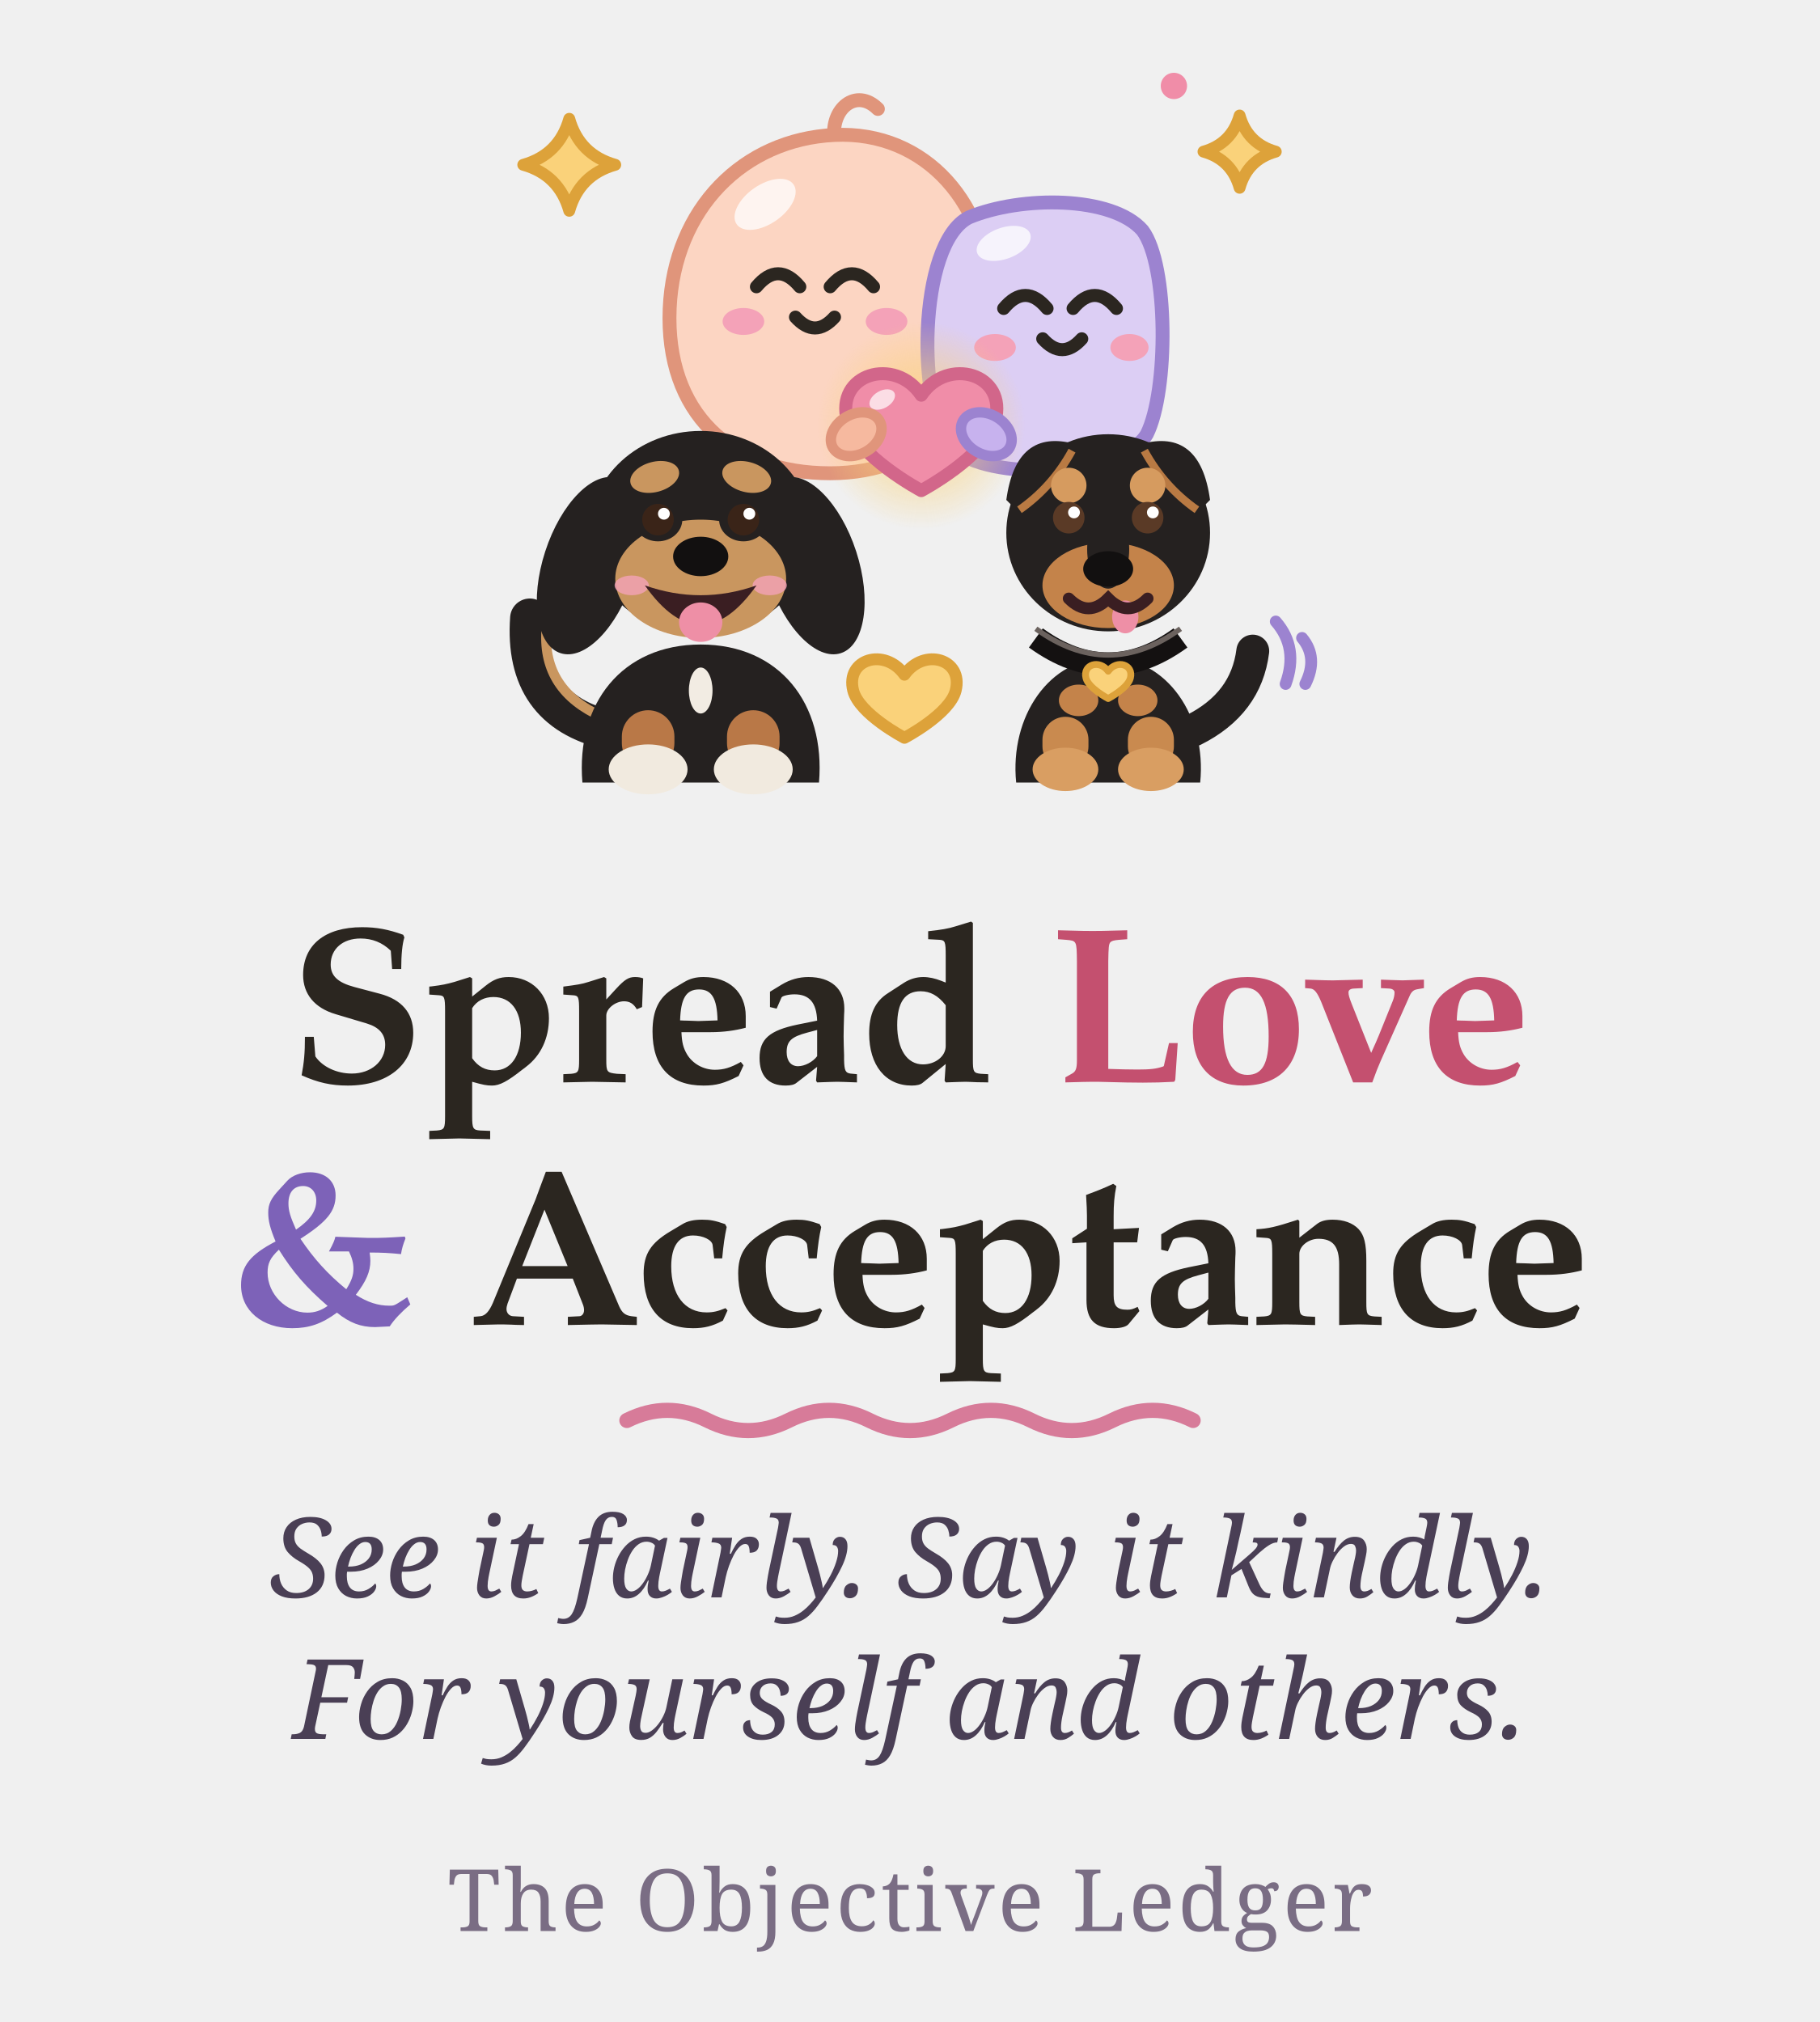
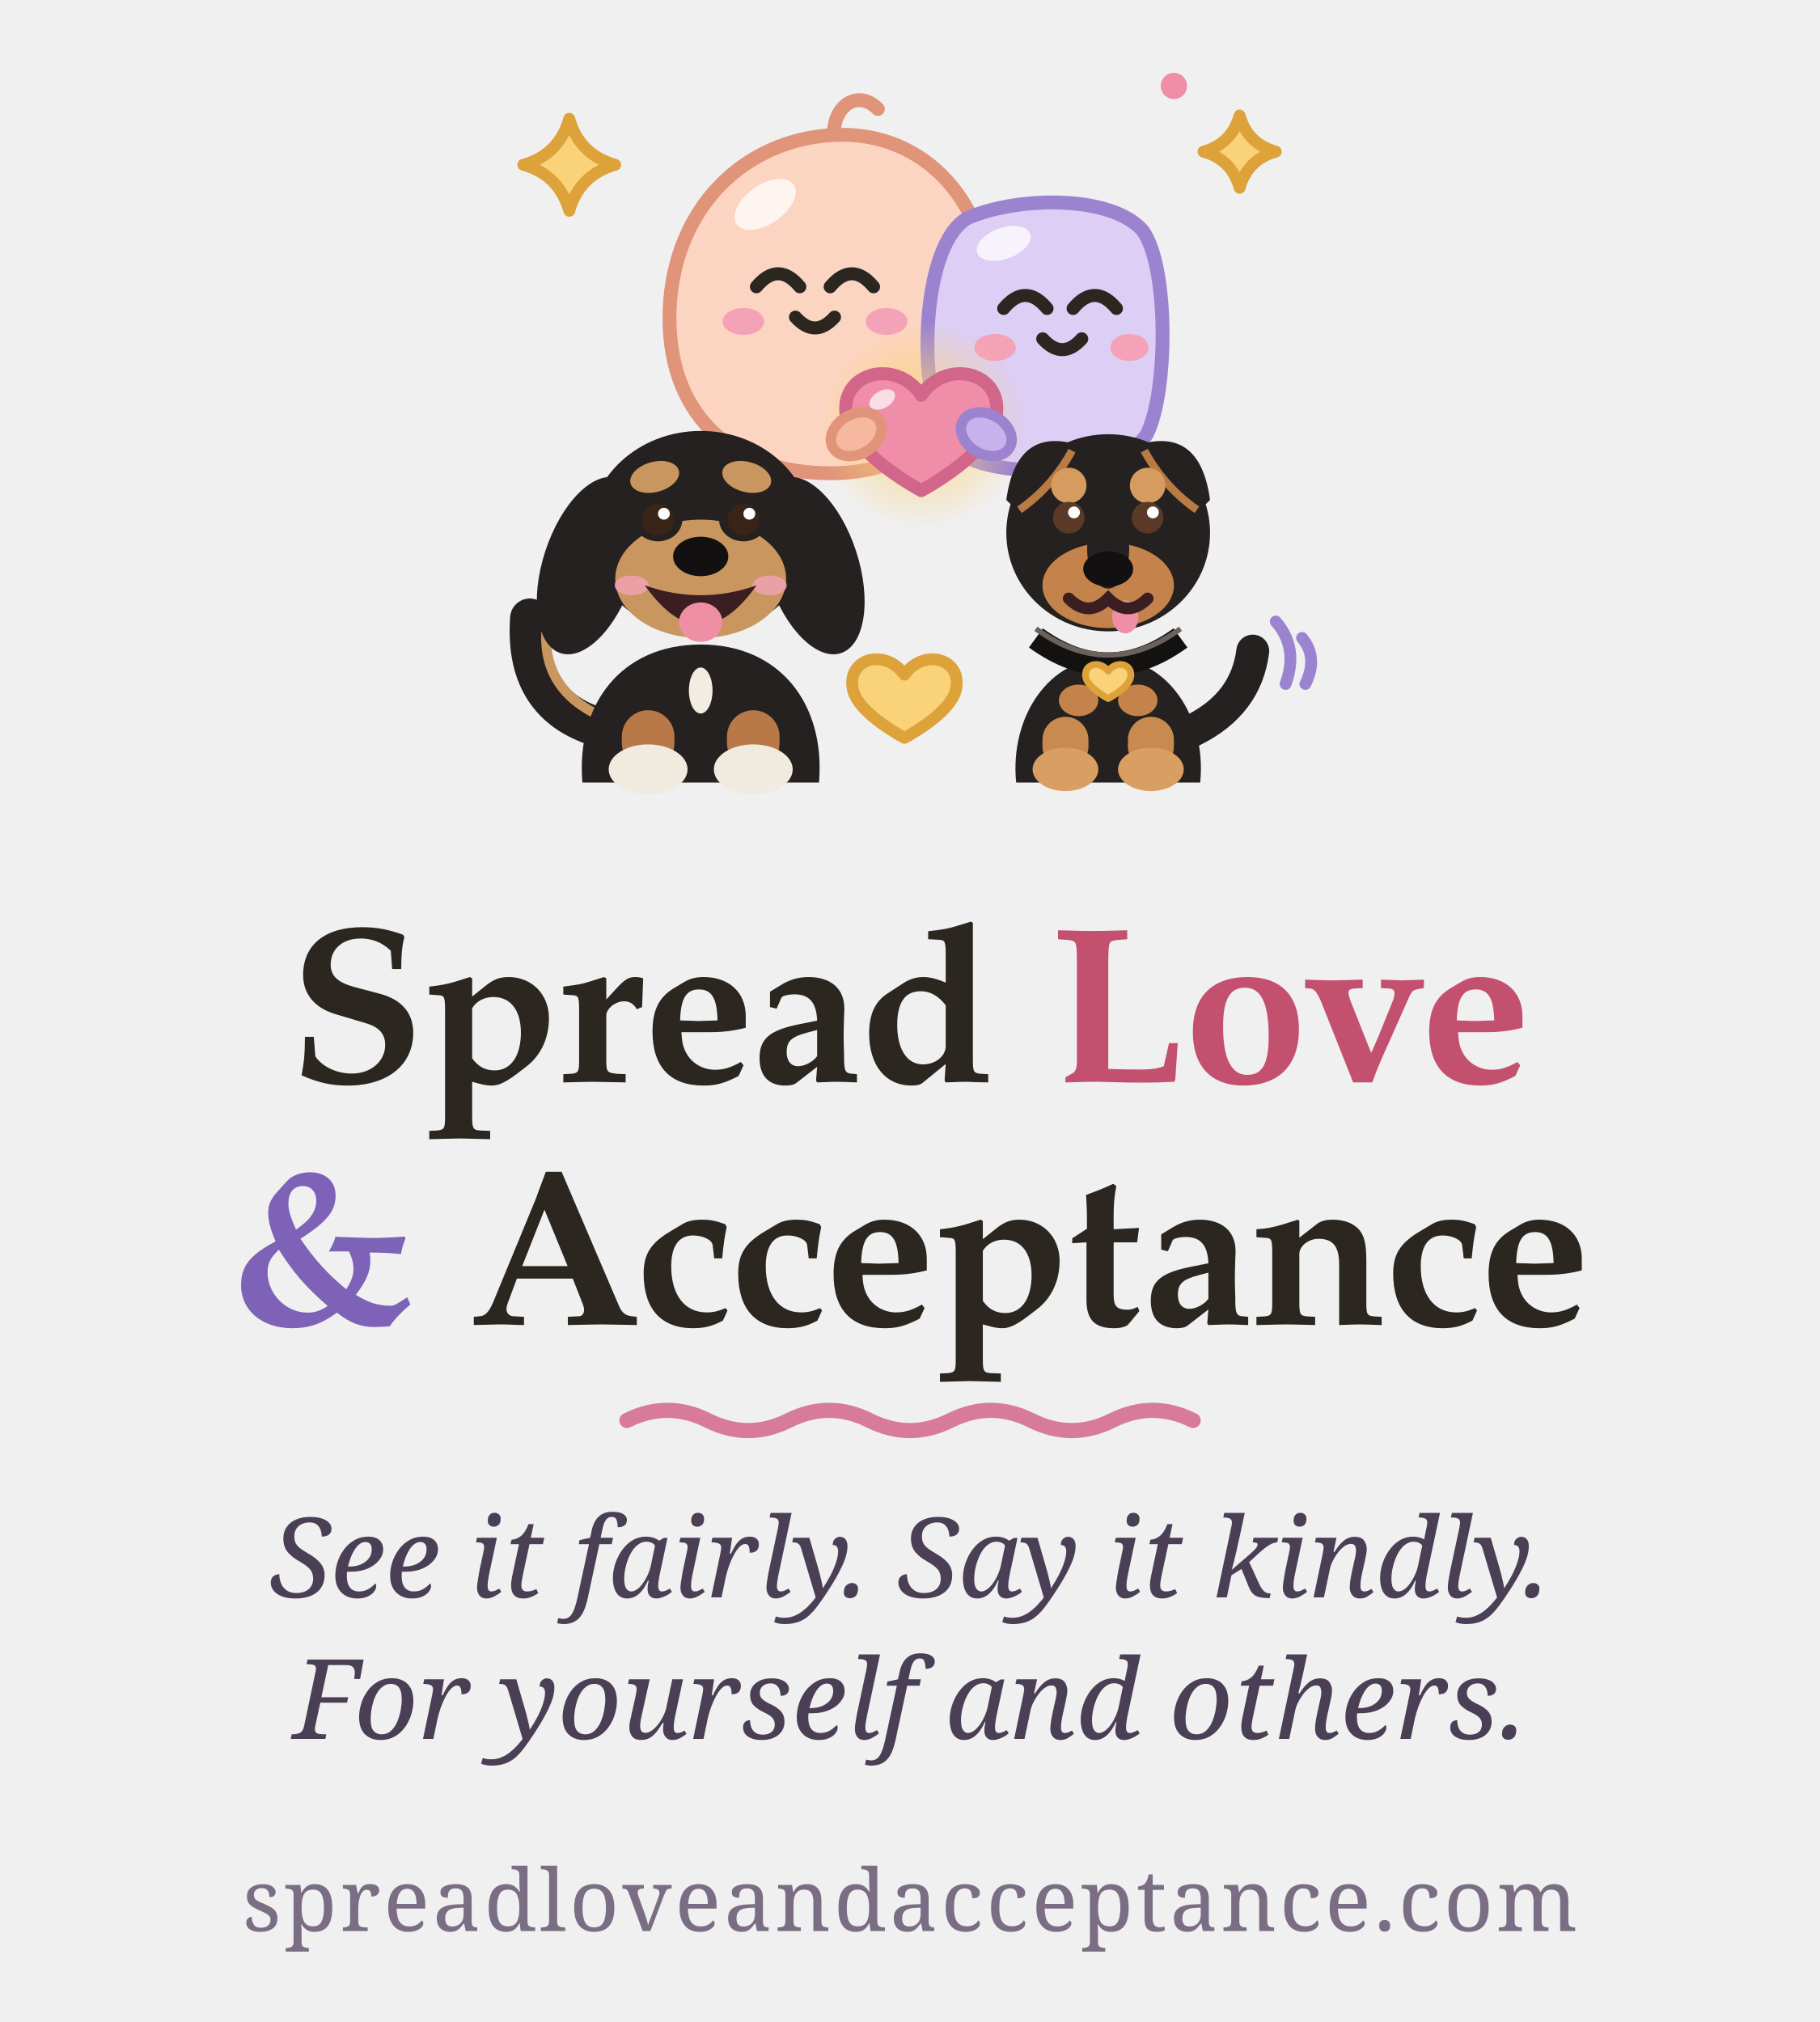
<svg xmlns="http://www.w3.org/2000/svg" viewBox="0 0 360 400" width="360" height="400" role="img" aria-labelledby="t">
  <style>.k{fill:#252120}.i{fill:none;stroke:#2B2620;stroke-width:3;stroke-linecap:round;stroke-linejoin:round}.c{fill:#F4A2B8}.w{fill:#fff}.t{fill:#C9965F}.s{fill:#C4834A}.n{fill:#121010}.m{fill:#3A1E22}.p{fill:#EE8FA6}.e{fill:#3A2418}.g{fill:#FAD27A;stroke:#DDA23A;stroke-linejoin:round}</style>
  <g transform="translate(97 4) scale(1.3)">
    <defs>
      <radialGradient id="gl">
        <stop offset="0" stop-color="#FAD27A" stop-opacity=".9" />
        <stop offset=".55" stop-color="#FAD27A" stop-opacity=".45" />
        <stop offset="1" stop-color="#FAD27A" stop-opacity="0" />
      </radialGradient>
    </defs>
    <g transform="translate(22 -3) scale(.66)">
      <path d="M46 32c-1-7 5-12 10-7" fill="none" stroke="#E0957B" stroke-width="3.2" stroke-linecap="round" />
      <path d="M46 31C67 30 82 47 82 70C82 94 67 109 45 109C22 109 7 95 8 71C9 48 25 32 46 31Z" fill="#FCD5C2" stroke="#E0957B" stroke-width="3.2" />
      <ellipse cx="30" cy="47" rx="8" ry="4.5" transform="rotate(-35 30 47)" class="w" opacity=".75" />
      <path d="M77 50C89 45 110 45 117 53C123 61 123 90 118 100C112 110 81 111 73 103C65 95 65 56 77 50Z" fill="#DCCEF4" stroke="#9C83D0" stroke-width="3.2" />
      <ellipse cx="85" cy="56" rx="6.5" ry="3.6" transform="rotate(-20 85 56)" class="w" opacity=".75" />
      <path class="i" d="M28 66q5-6 10 0M45 66q5-6 10 0M37 73q4.5 5 9 0M85 71q5-6 10 0M101 71q5-6 10 0M94 78q4.5 5 9 0" />
      <ellipse class="c" cx="25" cy="74" rx="4.8" ry="3.1" />
      <ellipse class="c" cx="58" cy="74" rx="4.8" ry="3.1" />
      <ellipse class="c" cx="83" cy="80" rx="4.8" ry="3.1" />
      <ellipse class="c" cx="114" cy="80" rx="4.4" ry="3.1" />
      <circle cx="66" cy="98" r="24" fill="url(#gl)" />
      <path d="M66 91C60 82 46 86 49 97C51 105 66 113 66 113S81 105 83 97C86 86 72 82 66 91Z" fill="#F08DA8" stroke="#D2668A" stroke-width="3" stroke-linejoin="round" />
      <ellipse cx="57" cy="92" rx="3.2" ry="2" transform="rotate(-30 57 92)" class="w" opacity=".7" />
      <ellipse cx="51" cy="100" rx="6.2" ry="4.6" transform="rotate(-30 51 100)" fill="#F6B99F" stroke="#E0957B" stroke-width="2.4" />
      <ellipse cx="81" cy="100" rx="6.2" ry="4.6" transform="rotate(30 81 100)" fill="#C7B2EE" stroke="#9C83D0" stroke-width="2.4" />
    </g>
    <g transform="translate(32 78)">
      <path d="M-14 30Q-27 27-26 13" fill="none" stroke="#252120" stroke-width="6" stroke-linecap="round" />
      <path d="M-15 28Q-24 24-23.5 15" fill="none" stroke="#C9965F" stroke-width="1.5" stroke-linecap="round" />
      <path class="k" d="M-18 38C-19 26-12 17 0 17S19 26 18 38Z" />
      <rect x="-12" y="27" width="8" height="9" rx="4" fill="#B97847" />
      <rect x="4" y="27" width="8" height="9" rx="4" fill="#B97847" />
      <ellipse cx="-8" cy="36" rx="6" ry="3.8" fill="#F1EADF" />
      <ellipse cx="8" cy="36" rx="6" ry="3.8" fill="#F1EADF" />
      <ellipse cx="0" cy="24" rx="1.8" ry="3.5" fill="#F2ECE3" />
      <ellipse class="k" cx="-17" cy="5" rx="7" ry="14" transform="rotate(18 -17 5)" />
      <ellipse class="k" cx="17" cy="5" rx="7" ry="14" transform="rotate(-18 17 5)" />
      <ellipse class="k" cx="0" cy="0" rx="17" ry="15.5" />
      <ellipse cx="0" cy="7" rx="13" ry="9" class="t" />
      <ellipse cx="-7" cy="-8.5" rx="3.8" ry="2.3" transform="rotate(-15 -7 -8.5)" class="t" />
      <ellipse cx="7" cy="-8.5" rx="3.8" ry="2.3" transform="rotate(15 7 -8.5)" class="t" />
      <ellipse class="k" cx="-6.5" cy="-2" rx="3.7" ry="3.3" />
      <circle cx="-6.5" cy="-2" r="2.4" class="e" />
      <circle class="w" cx="-5.6" cy="-2.9" r=".9" />
      <ellipse class="k" cx="6.5" cy="-2" rx="3.7" ry="3.3" />
      <circle cx="6.5" cy="-2" r="2.4" class="e" />
      <circle class="w" cx="7.4" cy="-2.9" r=".9" />
      <ellipse cx="0" cy="3.6" rx="4.2" ry="3" class="n" />
      <ellipse class="c" cx="-10.5" cy="8" rx="2.6" ry="1.5" opacity=".8" />
      <ellipse class="c" cx="10.5" cy="8" rx="2.6" ry="1.5" opacity=".8" />
      <path d="M-8.5 8Q0 20 8.5 8Q0 11-8.5 8Z" class="m" />
      <ellipse cx="0" cy="13.6" rx="3.3" ry="3" class="p" />
    </g>
    <g transform="translate(94 78)">
      <path d="M13 30Q21 26 22 18" fill="none" stroke="#252120" stroke-width="5" stroke-linecap="round" />
      <path d="M25.5 13.5q3.5 4 1.5 9.5M29.5 16q2.5 3 .5 7" fill="none" stroke="#9C83D0" stroke-width="1.8" stroke-linecap="round" />
      <path class="k" d="M-14 38C-15 28-9 19 0 19S15 28 14 38Z" />
      <ellipse cx="-4.5" cy="25.5" rx="3" ry="2.4" class="s" />
      <ellipse cx="4.5" cy="25.5" rx="3" ry="2.4" class="s" />
      <rect x="-10" y="28" width="7" height="8" rx="3.5" fill="#C98A4F" />
      <rect x="3" y="28" width="7" height="8" rx="3.5" fill="#C98A4F" />
      <ellipse cx="-6.5" cy="36" rx="5" ry="3.3" fill="#D99E62" />
      <ellipse cx="6.5" cy="36" rx="5" ry="3.3" fill="#D99E62" />
      <path d="M-11 16Q0 24 11 16" fill="none" stroke="#141111" stroke-width="3.6" />
      <path d="M-11 14.6Q0 22.6 11 14.6" fill="none" stroke="#6B625E" stroke-width=".8" />
      <path class="g" stroke-width="8" transform="translate(0 19.5) scale(0.13)" d="M0 12C-10-2-30 4-26 20-23 32 0 44 0 44S23 32 26 20C30 4 10-2 0 12Z" />
      <ellipse class="k" cx="0" cy="0" rx="15.5" ry="15" />
      <ellipse cx="0" cy="8" rx="10" ry="6.5" class="s" />
      <ellipse class="k" cx="0" cy="2.5" rx="3.2" ry="6" />
      <path class="k" d="M-15.5-5Q-14-16-5-13.5Q-8-7-13.5-3ZM15.5-5Q14-16 5-13.5Q8-7 13.5-3Z" />
      <path d="M-13.5-3.5Q-8.5-7-5.5-12.5M13.5-3.5Q8.5-7 5.5-12.5" fill="none" stroke="#B97A43" stroke-width="1.2" />
      <circle cx="-6" cy="-7.2" r="2.7" fill="#D69B5F" />
      <circle cx="6" cy="-7.2" r="2.7" fill="#D69B5F" />
      <circle cx="-6" cy="-2.3" r="2.4" fill="#5A3A26" />
      <circle cx="6" cy="-2.3" r="2.4" fill="#5A3A26" />
      <circle class="w" cx="-5.2" cy="-3.1" r=".9" />
      <circle class="w" cx="6.8" cy="-3.1" r=".9" />
      <ellipse cx="0" cy="5.5" rx="3.8" ry="2.7" class="n" />
      <ellipse cx="2.6" cy="12.8" rx="2" ry="2.5" class="p" />
      <path d="M-6 10q3 3 6 0q3 3 6 0" fill="none" stroke="#3A1E22" stroke-width="1.8" stroke-linecap="round" />
    </g>
    <path class="g" stroke-width="6" transform="translate(63 96) scale(0.3)" d="M0 12C-10-2-30 4-26 20-23 32 0 44 0 44S23 32 26 20C30 4 10-2 0 12Z" />
    <path class="g" stroke-width="1.8" d="M12 15Q13.54 20.46 19 22Q13.54 23.54 12 29Q10.46 23.54 5 22Q10.46 20.46 12 15Z" />
    <path class="g" stroke-width="1.8" d="M114 14.5Q115.21 18.79 119.5 20Q115.21 21.21 114 25.5Q112.79 21.21 108.5 20Q112.79 18.79 114 14.5Z" />
    <circle cx="104" cy="10" r="2" fill="#F08DA8" />
  </g>
  <text x="180" y="214" text-anchor="middle" font-family="Fraunces, 'Iowan Old Style', 'Palatino Linotype', Georgia, serif" font-weight="600" font-size="44" letter-spacing="-.4" fill="#2B2620">Spread <tspan fill="#C4506F">Love</tspan>
  </text>
  <text x="180" y="262" text-anchor="middle" font-family="Fraunces, 'Iowan Old Style', 'Palatino Linotype', Georgia, serif" font-weight="600" font-size="44" letter-spacing="-.4" fill="#2B2620">
    <tspan fill="#7D62B8">&amp;</tspan> Acceptance</text>
  <path d="M124 281q8 -4 16 0q8 4 16 0q8 -4 16 0q8 4 16 0q8 -4 16 0q8 4 16 0q8 -4 16 0" fill="none" stroke="#D2668A" stroke-width="3" stroke-linecap="round" opacity=".85" />
  <text x="180" y="316" text-anchor="middle" font-family="Lora, 'Iowan Old Style', Georgia, serif" font-style="italic" font-size="22" fill="#4A3F55">See it fairly. Say it kindly.</text>
  <text x="180" y="344" text-anchor="middle" font-family="Lora, 'Iowan Old Style', Georgia, serif" font-style="italic" font-size="22" fill="#4A3F55">For yourself and others.</text>
-   <text x="180" y="382" text-anchor="middle" font-family="Lora, 'Iowan Old Style', Georgia, serif" font-size="17" letter-spacing=".6" fill="#7A6D84">The Objective Ledger</text>
+   <text x="180" y="382" text-anchor="middle" font-family="Lora, 'Iowan Old Style', Georgia, serif" font-size="17" letter-spacing=".6" fill="#7A6D84">spreadloveandacceptance.com</text>
</svg>
